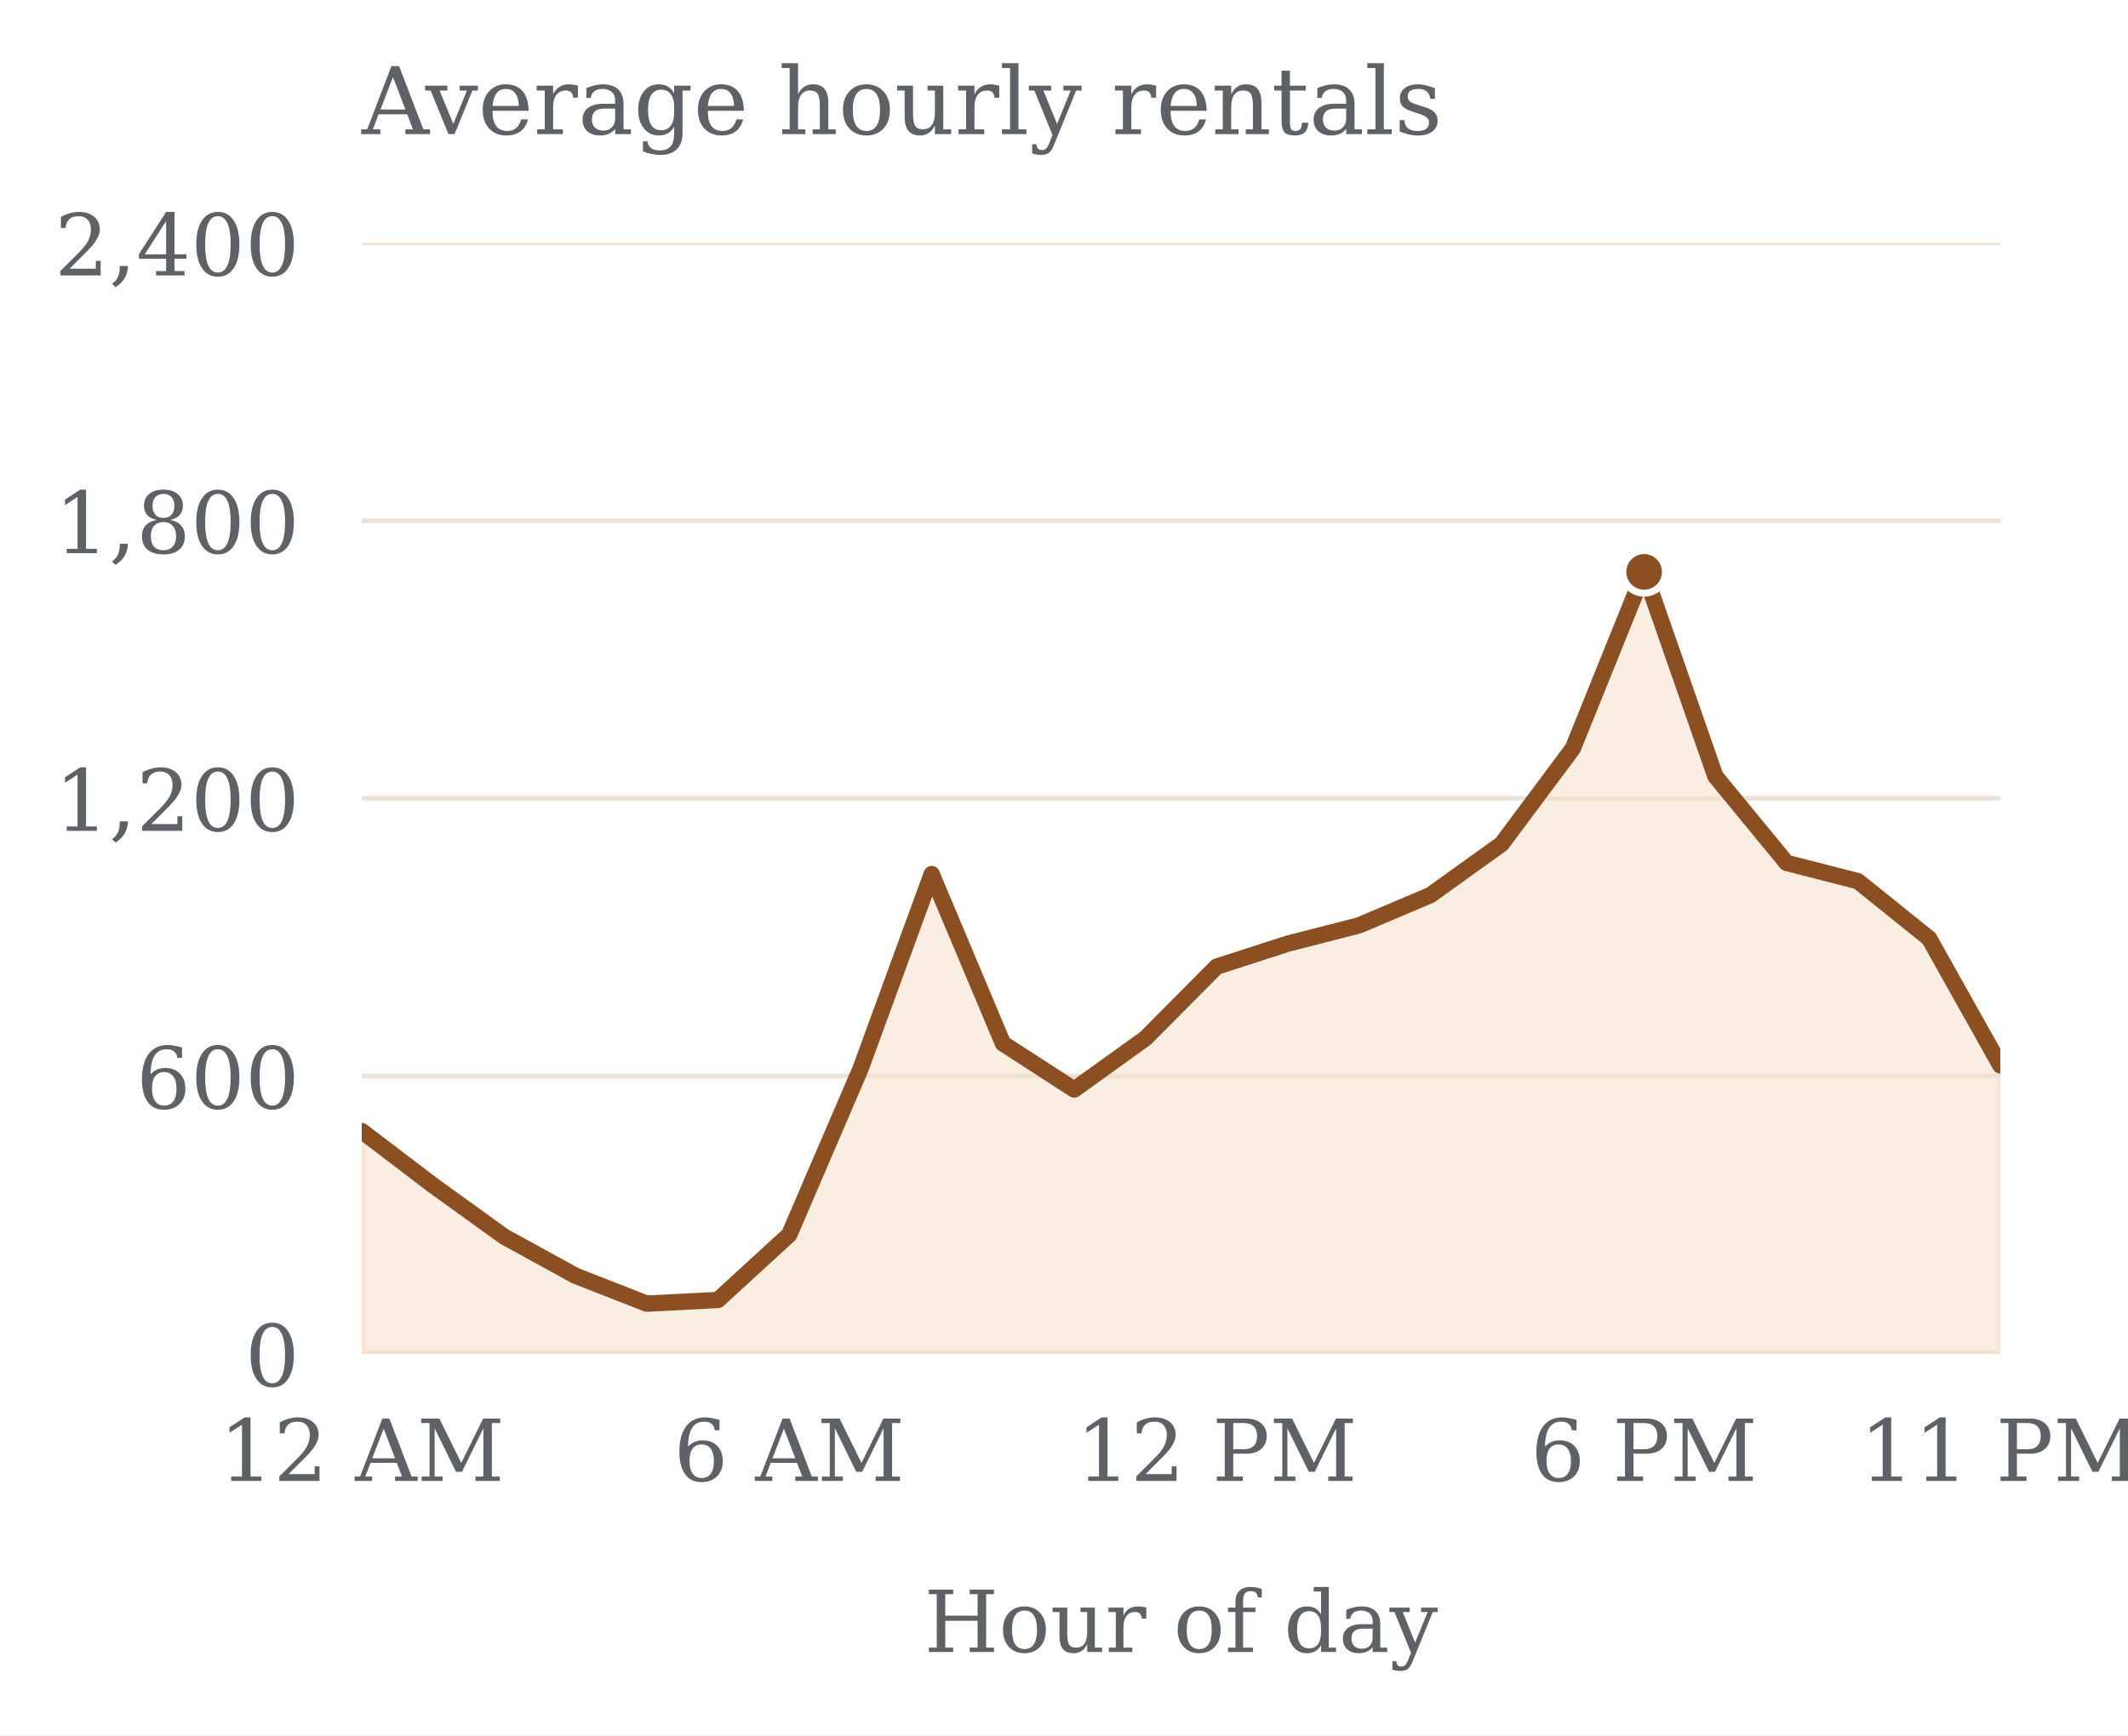
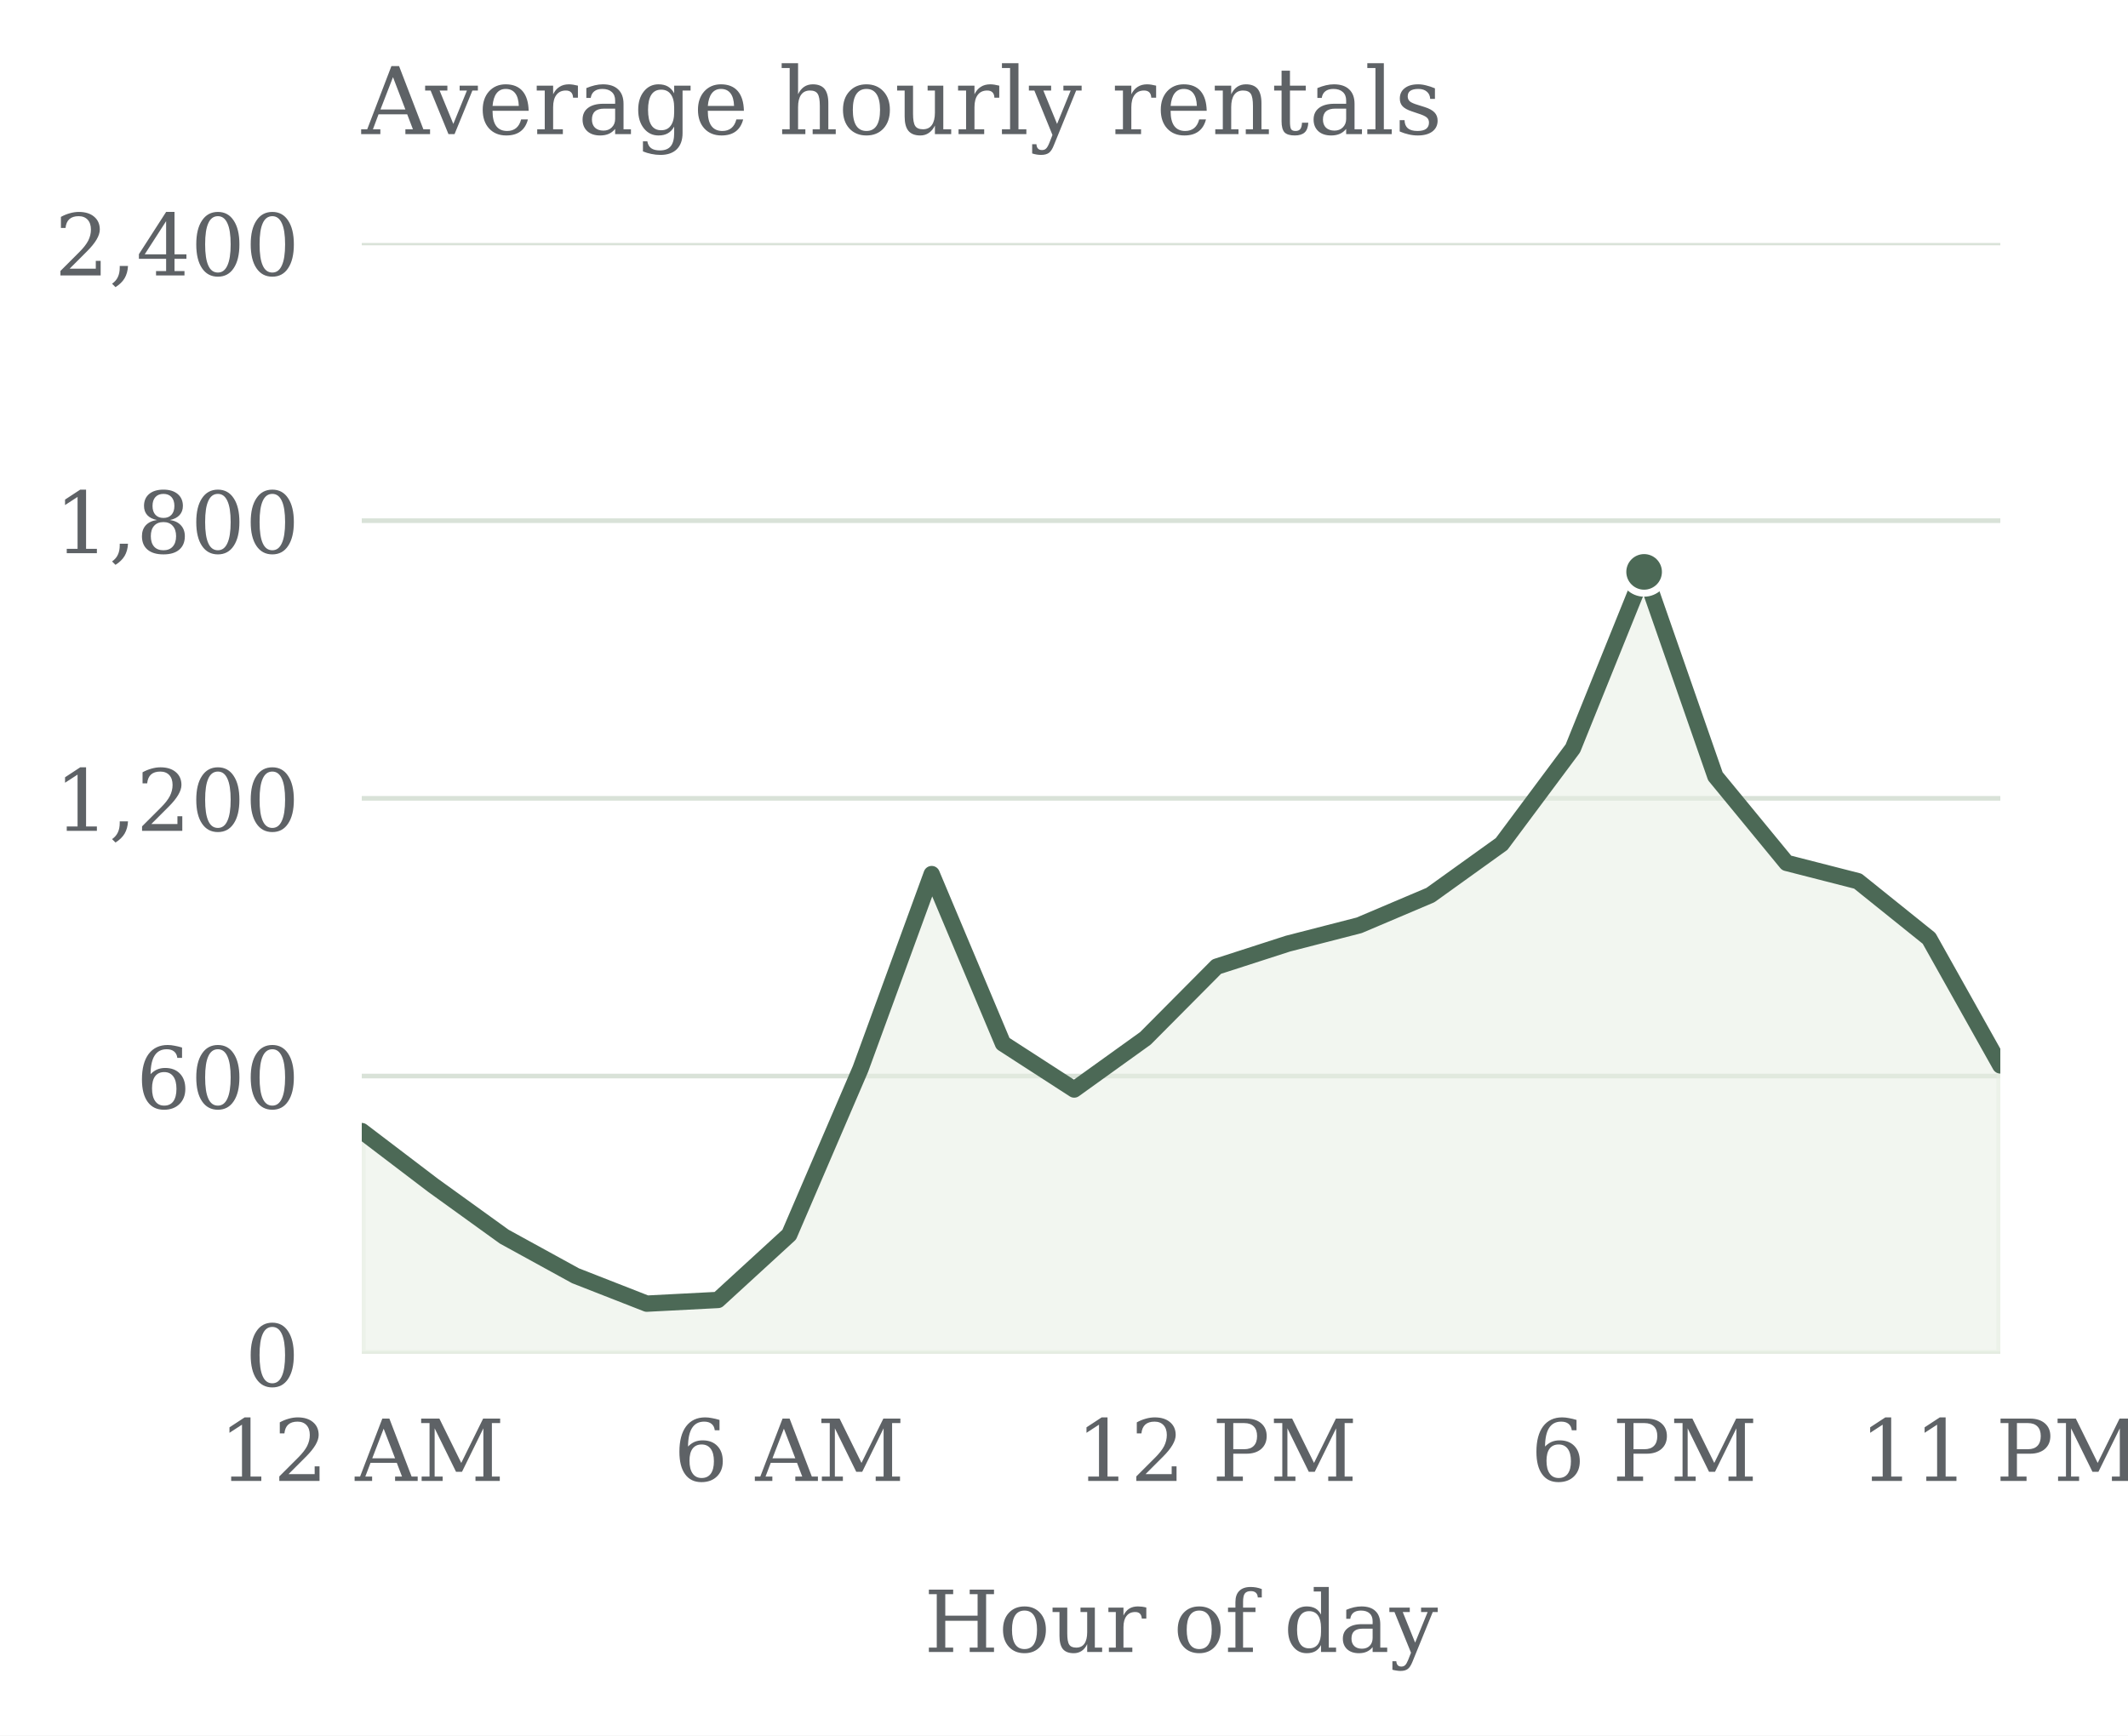
<svg xmlns="http://www.w3.org/2000/svg" xmlns:xlink="http://www.w3.org/1999/xlink" width="273.6pt" height="223.2pt" viewBox="0 0 273.6 223.2" version="1.1">
  <defs>
    <style type="text/css">*{stroke-linejoin: round; stroke-linecap: butt}</style>
  </defs>
  <g id="figure_1">
    <g id="patch_1">
      <path d="M 0 223.2  L 273.6 223.2  L 273.6 0  L 0 0  z " style="fill: #ffffff" />
    </g>
    <g id="axes_1">
      <g id="patch_2">
        <path d="M 46.512 174.096  L 257.184 174.096  L 257.184 31.248  L 46.512 31.248  z " style="fill: #ffffff" />
      </g>
      <g id="matplotlib.axis_1">
        <g id="xtick_1">
          <g id="line2d_1" />
          <g id="text_1">
            <text style="font-size: 11px; font-family: 'DejaVu Serif'; text-anchor: middle; fill: #5e6266" x="46.512" y="190.453" transform="rotate(-0 46.512 190.4534)">12 AM</text>
          </g>
        </g>
        <g id="xtick_2">
          <g id="line2d_2" />
          <g id="text_2">
            <text style="font-size: 11px; font-family: 'DejaVu Serif'; text-anchor: middle; fill: #5e6266" x="101.47" y="190.453" transform="rotate(-0 101.4699 190.4534)">6 AM</text>
          </g>
        </g>
        <g id="xtick_3">
          <g id="line2d_3" />
          <g id="text_3">
            <text style="font-size: 11px; font-family: 'DejaVu Serif'; text-anchor: middle; fill: #5e6266" x="156.428" y="190.453" transform="rotate(-0 156.4278 190.4534)">12 PM</text>
          </g>
        </g>
        <g id="xtick_4">
          <g id="line2d_4" />
          <g id="text_4">
            <text style="font-size: 11px; font-family: 'DejaVu Serif'; text-anchor: middle; fill: #5e6266" x="211.386" y="190.453" transform="rotate(-0 211.3857 190.4534)">6 PM</text>
          </g>
        </g>
        <g id="xtick_5">
          <g id="line2d_5" />
          <g id="text_5">
            <text style="font-size: 11px; font-family: 'DejaVu Serif'; text-anchor: middle; fill: #5e6266" x="257.184" y="190.453" transform="rotate(-0 257.184 190.4534)">11 PM</text>
          </g>
        </g>
        <g id="text_6">
          <text style="font-size: 11px; font-family: 'DejaVu Serif'; text-anchor: middle; fill: #5e6266" x="151.848" y="212.454" transform="rotate(-0 151.848 212.4543)">Hour of day</text>
        </g>
      </g>
      <g id="matplotlib.axis_2">
        <g id="ytick_1">
          <g id="line2d_6">
-             <path d="M 46.512 174.096  L 257.184 174.096  " clip-path="url(#p321ef3bbbc)" style="fill: none; stroke: #ede2d7; stroke-width: 0.6; stroke-linecap: square" />
+             <path d="M 46.512 174.096  L 257.184 174.096  " clip-path="url(#p321ef3bbbc)" style="fill: none; stroke: #d9e2d8; stroke-width: 0.6; stroke-linecap: square" />
          </g>
          <g id="line2d_7" />
          <g id="text_7">
            <text style="font-size: 11px; font-family: 'DejaVu Serif'; text-anchor: end; fill: #5e6266" x="38.512" y="178.275" transform="rotate(-0 38.512 178.2747)">0</text>
          </g>
        </g>
        <g id="ytick_2">
          <g id="line2d_8">
-             <path d="M 46.512 138.384  L 257.184 138.384  " clip-path="url(#p321ef3bbbc)" style="fill: none; stroke: #ede2d7; stroke-width: 0.6; stroke-linecap: square" />
+             <path d="M 46.512 138.384  L 257.184 138.384  " clip-path="url(#p321ef3bbbc)" style="fill: none; stroke: #d9e2d8; stroke-width: 0.6; stroke-linecap: square" />
          </g>
          <g id="line2d_9" />
          <g id="text_8">
            <text style="font-size: 11px; font-family: 'DejaVu Serif'; text-anchor: end; fill: #5e6266" x="38.512" y="142.563" transform="rotate(-0 38.512 142.5627)">600</text>
          </g>
        </g>
        <g id="ytick_3">
          <g id="line2d_10">
-             <path d="M 46.512 102.672  L 257.184 102.672  " clip-path="url(#p321ef3bbbc)" style="fill: none; stroke: #ede2d7; stroke-width: 0.6; stroke-linecap: square" />
+             <path d="M 46.512 102.672  L 257.184 102.672  " clip-path="url(#p321ef3bbbc)" style="fill: none; stroke: #d9e2d8; stroke-width: 0.6; stroke-linecap: square" />
          </g>
          <g id="line2d_11" />
          <g id="text_9">
            <text style="font-size: 11px; font-family: 'DejaVu Serif'; text-anchor: end; fill: #5e6266" x="38.512" y="106.851" transform="rotate(-0 38.512 106.8507)">1,200</text>
          </g>
        </g>
        <g id="ytick_4">
          <g id="line2d_12">
-             <path d="M 46.512 66.96  L 257.184 66.96  " clip-path="url(#p321ef3bbbc)" style="fill: none; stroke: #ede2d7; stroke-width: 0.6; stroke-linecap: square" />
+             <path d="M 46.512 66.96  L 257.184 66.96  " clip-path="url(#p321ef3bbbc)" style="fill: none; stroke: #d9e2d8; stroke-width: 0.6; stroke-linecap: square" />
          </g>
          <g id="line2d_13" />
          <g id="text_10">
            <text style="font-size: 11px; font-family: 'DejaVu Serif'; text-anchor: end; fill: #5e6266" x="38.512" y="71.139" transform="rotate(-0 38.512 71.13871)">1,800</text>
          </g>
        </g>
        <g id="ytick_5">
          <g id="line2d_14">
-             <path d="M 46.512 31.248  L 257.184 31.248  " clip-path="url(#p321ef3bbbc)" style="fill: none; stroke: #ede2d7; stroke-width: 0.6; stroke-linecap: square" />
+             <path d="M 46.512 31.248  L 257.184 31.248  " clip-path="url(#p321ef3bbbc)" style="fill: none; stroke: #d9e2d8; stroke-width: 0.6; stroke-linecap: square" />
          </g>
          <g id="line2d_15" />
          <g id="text_11">
            <text style="font-size: 11px; font-family: 'DejaVu Serif'; text-anchor: end; fill: #5e6266" x="38.512" y="35.427" transform="rotate(-0 38.512 35.42671)">2,400</text>
          </g>
        </g>
      </g>
      <g id="FillBetweenPolyCollection_1">
        <defs>
-           <path id="m0f1e37e2d3" d="M 46.512 -49.104  L 46.512 -77.738  L 55.672 -70.766  L 64.831 -64.161  L 73.991 -59.132  L 83.151 -55.545  L 92.31 -56.019  L 101.47 -64.415  L 110.63 -85.726  L 119.789 -110.789  L 128.949 -89.006  L 138.109 -83.083  L 147.268 -89.665  L 156.428 -98.885  L 165.587 -101.844  L 174.747 -104.2  L 183.907 -108.087  L 193.066 -114.663  L 202.226 -126.955  L 211.386 -149.652  L 220.545 -123.368  L 229.705 -112.226  L 238.865 -109.881  L 248.024 -102.519  L 257.184 -86.182  L 257.184 -49.104  L 257.184 -49.104  L 248.024 -49.104  L 238.865 -49.104  L 229.705 -49.104  L 220.545 -49.104  L 211.386 -49.104  L 202.226 -49.104  L 193.066 -49.104  L 183.907 -49.104  L 174.747 -49.104  L 165.587 -49.104  L 156.428 -49.104  L 147.268 -49.104  L 138.109 -49.104  L 128.949 -49.104  L 119.789 -49.104  L 110.63 -49.104  L 101.47 -49.104  L 92.31 -49.104  L 83.151 -49.104  L 73.991 -49.104  L 64.831 -49.104  L 55.672 -49.104  L 46.512 -49.104  z " style="stroke: #f6dfca; stroke-opacity: 0.55" />
+           <path id="m0f1e37e2d3" d="M 46.512 -49.104  L 46.512 -77.738  L 55.672 -70.766  L 64.831 -64.161  L 73.991 -59.132  L 83.151 -55.545  L 92.31 -56.019  L 101.47 -64.415  L 110.63 -85.726  L 119.789 -110.789  L 128.949 -89.006  L 138.109 -83.083  L 147.268 -89.665  L 156.428 -98.885  L 165.587 -101.844  L 174.747 -104.2  L 183.907 -108.087  L 193.066 -114.663  L 202.226 -126.955  L 211.386 -149.652  L 220.545 -123.368  L 229.705 -112.226  L 238.865 -109.881  L 248.024 -102.519  L 257.184 -86.182  L 257.184 -49.104  L 257.184 -49.104  L 248.024 -49.104  L 238.865 -49.104  L 229.705 -49.104  L 220.545 -49.104  L 211.386 -49.104  L 202.226 -49.104  L 193.066 -49.104  L 183.907 -49.104  L 174.747 -49.104  L 165.587 -49.104  L 156.428 -49.104  L 147.268 -49.104  L 138.109 -49.104  L 128.949 -49.104  L 119.789 -49.104  L 110.63 -49.104  L 101.47 -49.104  L 92.31 -49.104  L 83.151 -49.104  L 73.991 -49.104  L 64.831 -49.104  L 55.672 -49.104  L 46.512 -49.104  z " style="stroke: #e7eee4; stroke-opacity: 0.55" />
        </defs>
        <g clip-path="url(#p321ef3bbbc)">
-           <use xlink:href="#m0f1e37e2d3" x="0" y="223.2" style="fill: #f6dfca; fill-opacity: 0.55; stroke: #f6dfca; stroke-opacity: 0.55" />
+           <use xlink:href="#m0f1e37e2d3" x="0" y="223.2" style="fill: #e7eee4; fill-opacity: 0.55; stroke: #e7eee4; stroke-opacity: 0.55" />
        </g>
      </g>
      <g id="line2d_16">
-         <path d="M 46.512 145.462  L 55.672 152.434  L 64.831 159.039  L 73.991 164.068  L 83.151 167.655  L 92.31 167.181  L 101.47 158.785  L 110.63 137.474  L 119.789 112.411  L 128.949 134.194  L 138.109 140.117  L 147.268 133.535  L 156.428 124.315  L 165.587 121.356  L 174.747 119  L 183.907 115.113  L 193.066 108.537  L 202.226 96.245  L 211.386 73.548  L 220.545 99.832  L 229.705 110.974  L 238.865 113.319  L 248.024 120.681  L 257.184 137.018  " clip-path="url(#p321ef3bbbc)" style="fill: none; stroke: #8b4f22; stroke-width: 2.1; stroke-linecap: round" />
+         <path d="M 46.512 145.462  L 55.672 152.434  L 64.831 159.039  L 73.991 164.068  L 83.151 167.655  L 92.31 167.181  L 101.47 158.785  L 110.63 137.474  L 119.789 112.411  L 128.949 134.194  L 138.109 140.117  L 147.268 133.535  L 156.428 124.315  L 165.587 121.356  L 174.747 119  L 183.907 115.113  L 193.066 108.537  L 202.226 96.245  L 211.386 73.548  L 220.545 99.832  L 229.705 110.974  L 238.865 113.319  L 248.024 120.681  L 257.184 137.018  " clip-path="url(#p321ef3bbbc)" style="fill: none; stroke: #4c6956; stroke-width: 2.1; stroke-linecap: round" />
      </g>
      <g id="text_12">
        <text style="font-size: 12px; font-family: 'DejaVu Serif'; text-anchor: start; fill: #5e6266" x="46.512" y="17.248" transform="rotate(-0 46.512 17.248)">Average hourly rentals</text>
      </g>
      <g id="PathCollection_1">
        <defs>
          <path id="m2bfa3f26d1" d="M 0 2.739  C 0.726 2.739 1.423 2.45 1.936 1.936  C 2.45 1.423 2.739 0.726 2.739 0  C 2.739 -0.726 2.45 -1.423 1.936 -1.936  C 1.423 -2.45 0.726 -2.739 0 -2.739  C -0.726 -2.739 -1.423 -2.45 -1.936 -1.936  C -2.45 -1.423 -2.739 -0.726 -2.739 0  C -2.739 0.726 -2.45 1.423 -1.936 1.936  C -1.423 2.45 -0.726 2.739 0 2.739  z " style="stroke: #ffffff; stroke-width: 0.9" />
        </defs>
        <g clip-path="url(#p321ef3bbbc)">
-           <use xlink:href="#m2bfa3f26d1" x="211.386" y="73.548" style="fill: #8b4f22; stroke: #ffffff; stroke-width: 0.9" />
+           <use xlink:href="#m2bfa3f26d1" x="211.386" y="73.548" style="fill: #4c6956; stroke: #ffffff; stroke-width: 0.9" />
        </g>
      </g>
    </g>
  </g>
  <defs>
    <clipPath id="p321ef3bbbc">
      <rect x="46.512" y="31.248" width="210.672" height="142.848" />
    </clipPath>
  </defs>
</svg>
